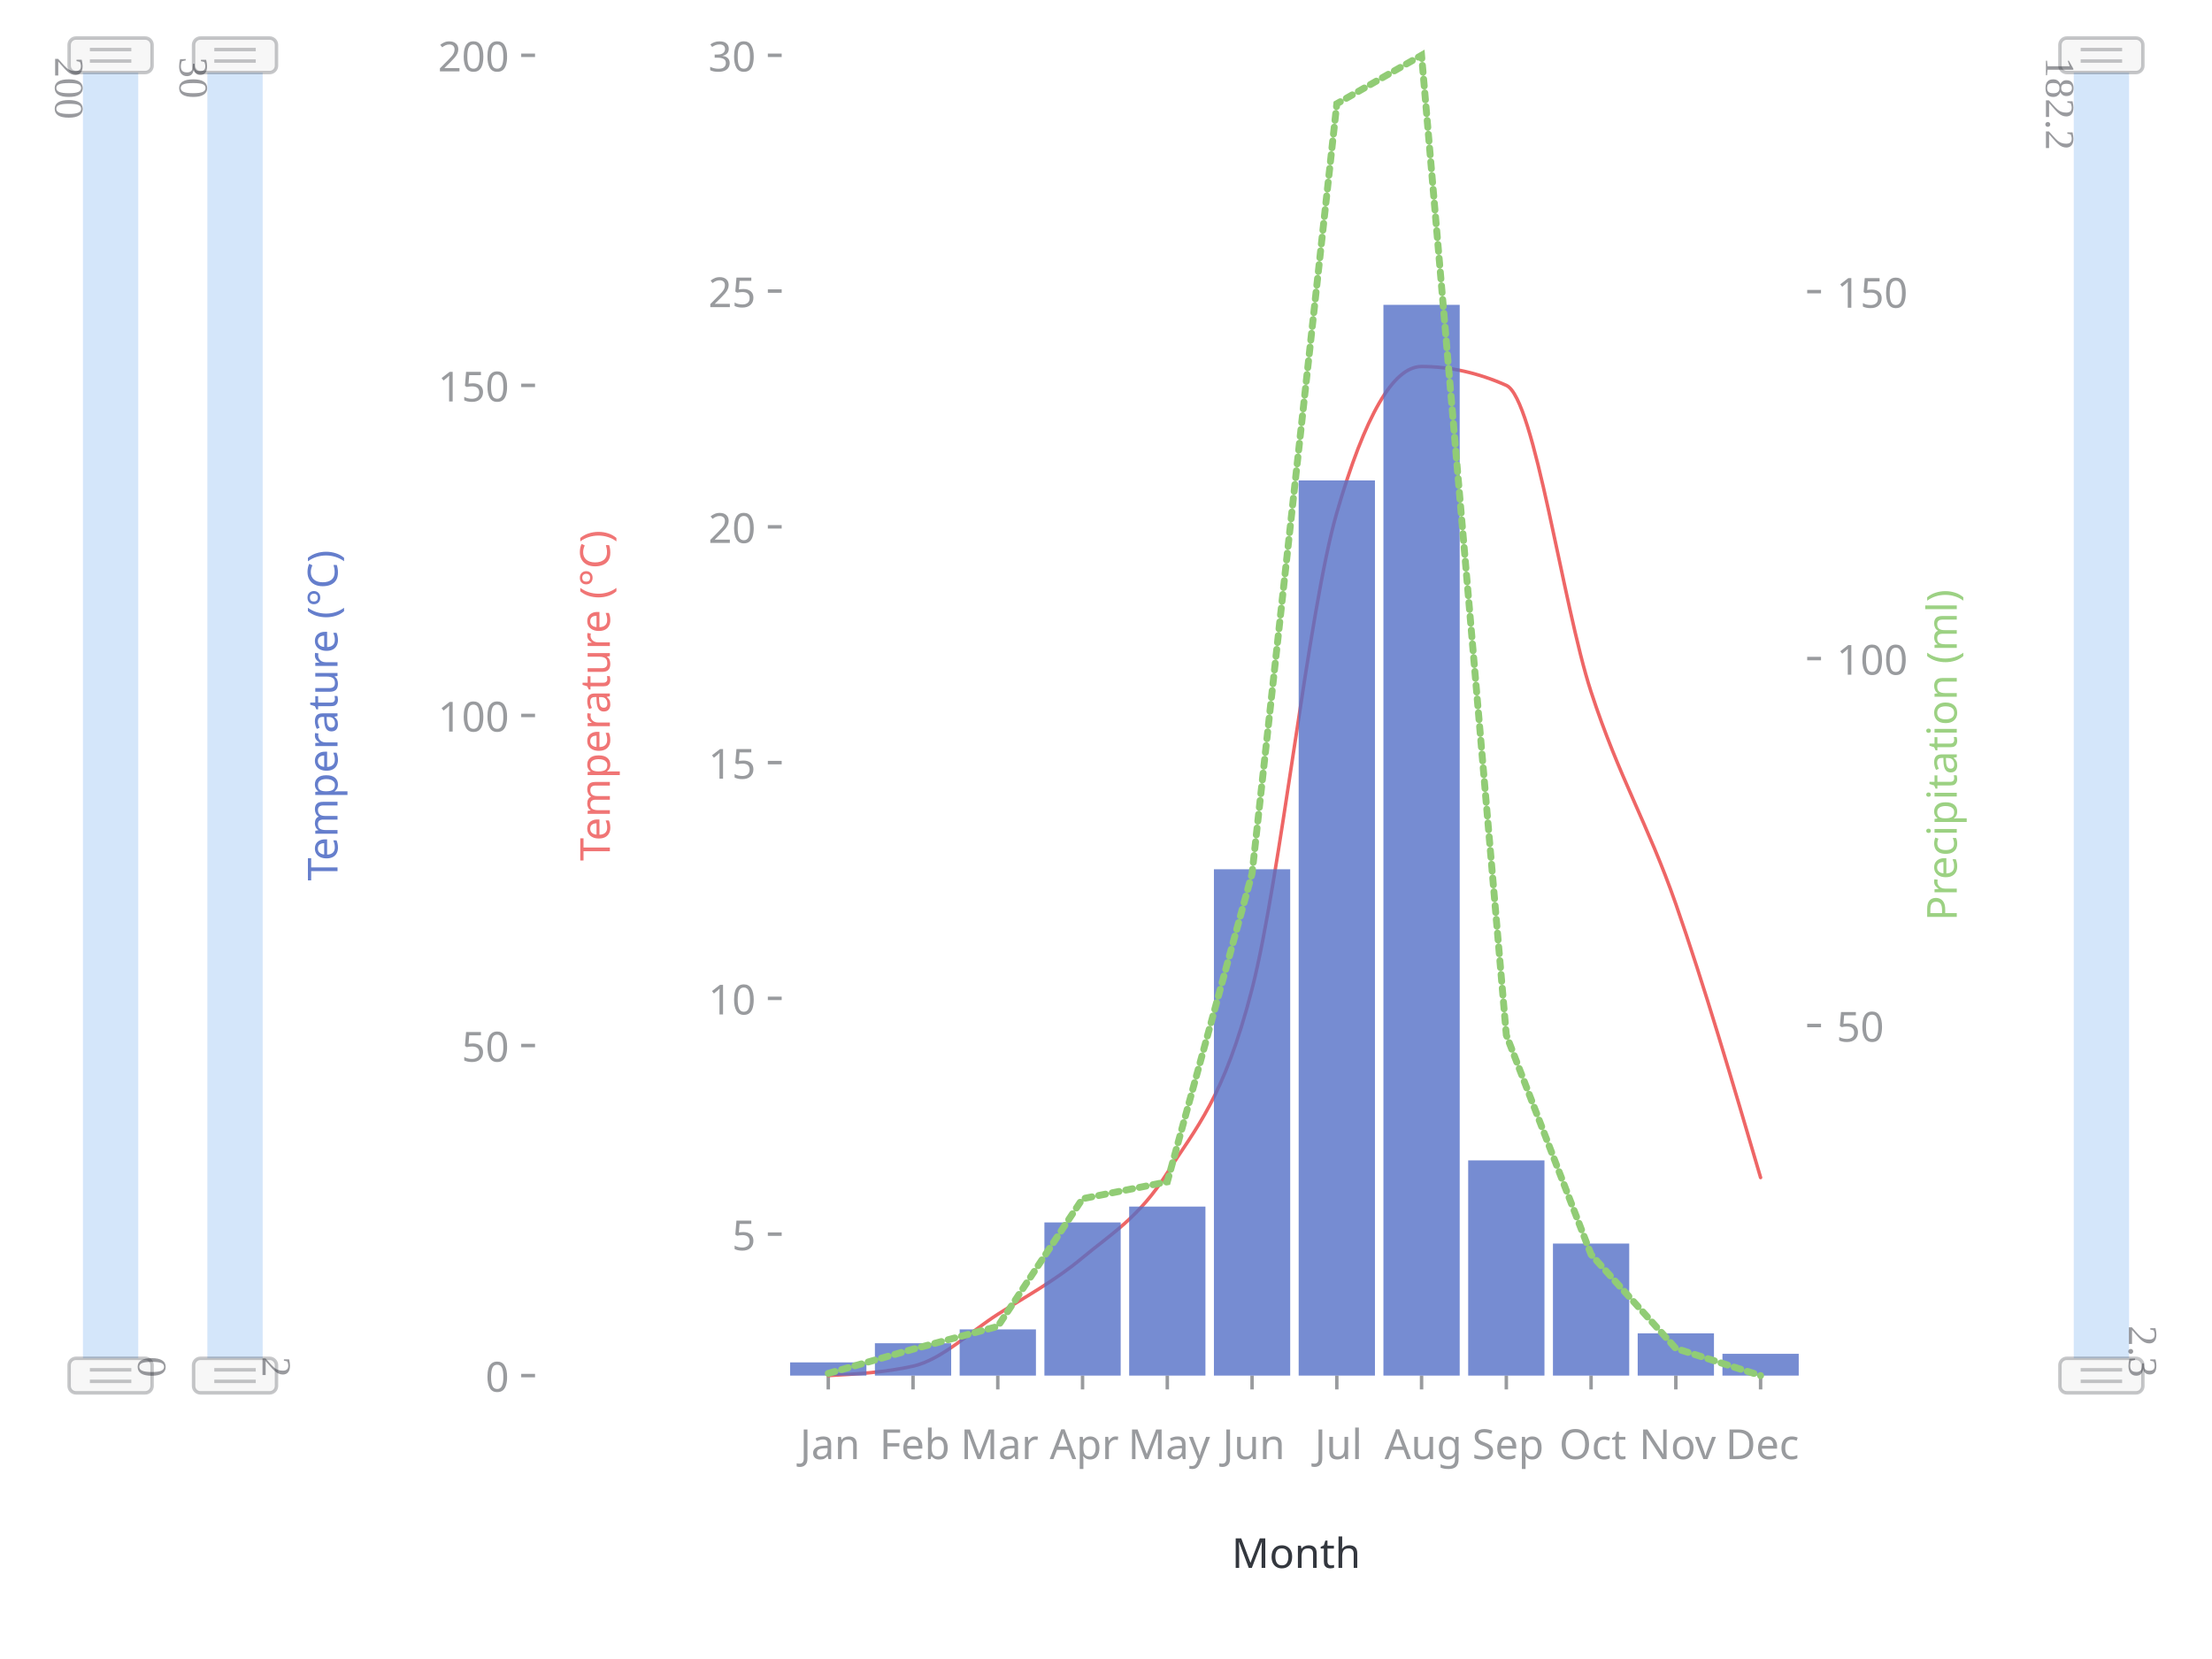
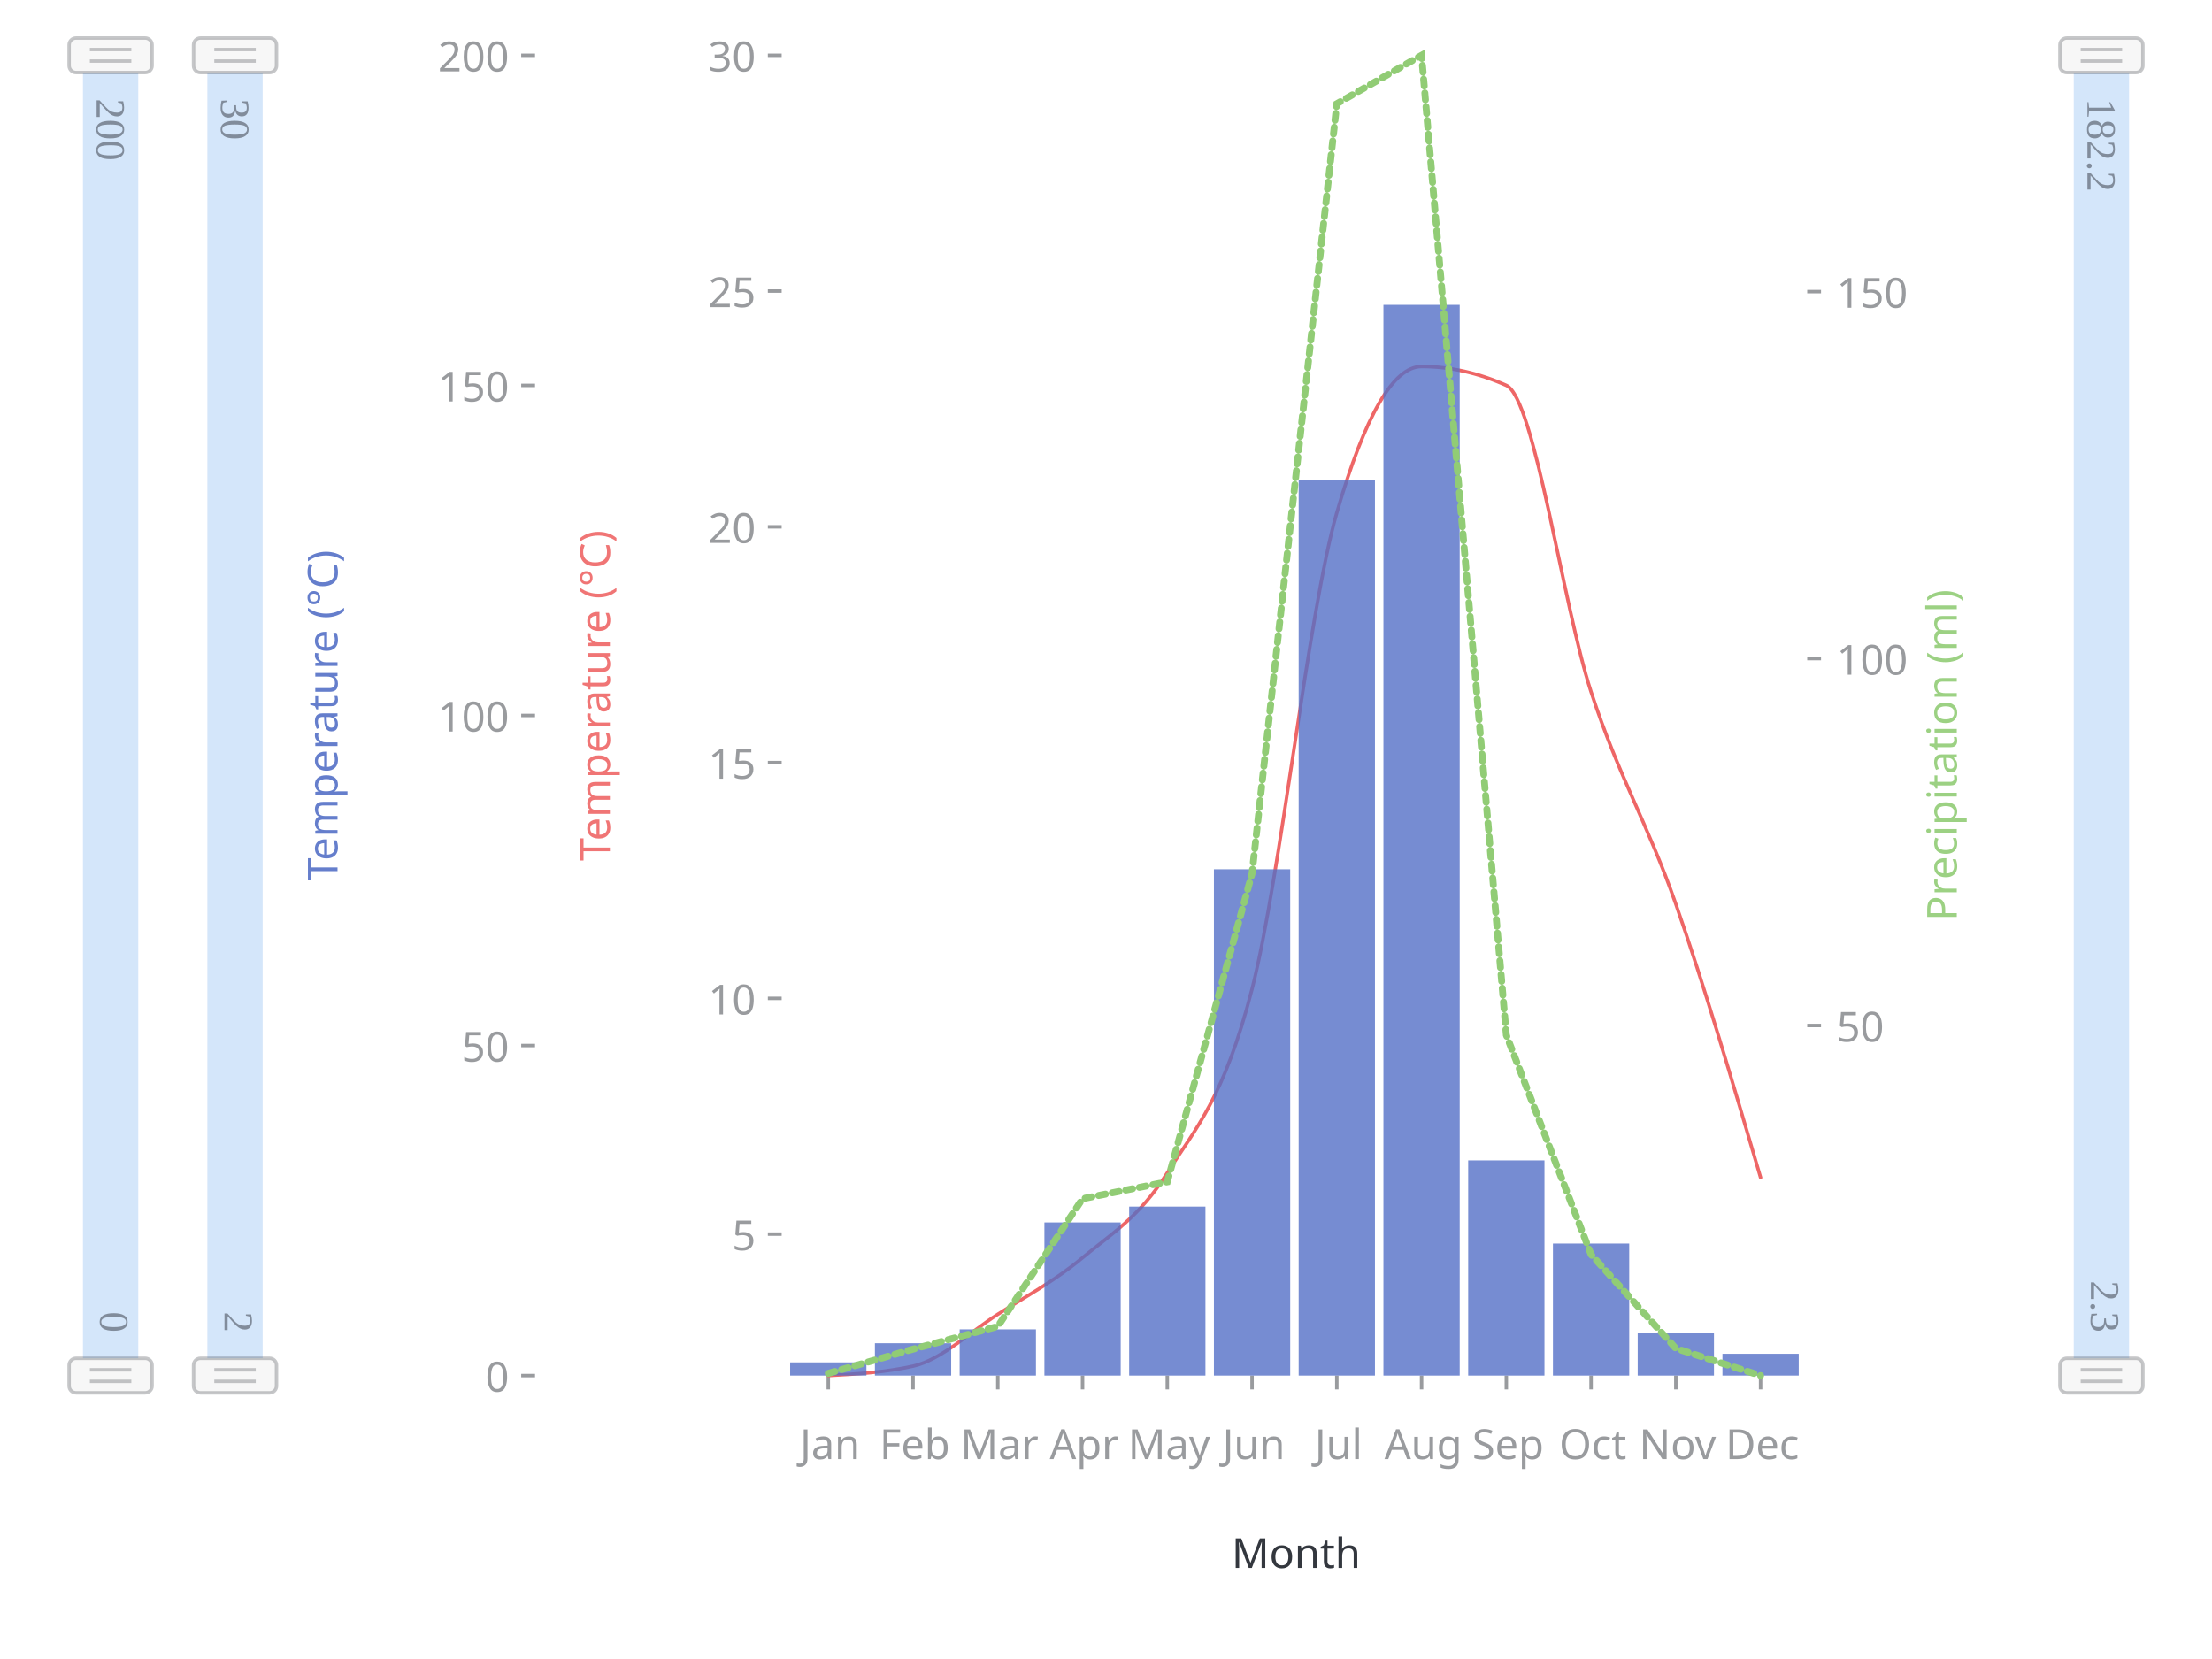
<svg xmlns="http://www.w3.org/2000/svg" width="640" height="480" style="background: transparent;" color-interpolation-filters="sRGB">
  <defs />
  <g id="g-svg-camera">
    <g id="g-root" fill="none">
      <g id="g-svg-31" fill="none" class="view">
        <g>
          <path id="g-svg-32" fill="rgba(0,0,0,0)" class="area" d="M 0,0 l 640,0 l 0,480 l-640 0 z" x="0" y="0" width="640" height="480" />
        </g>
        <g>
          <path id="g-svg-33" fill="rgba(0,0,0,0)" class="area" d="M 16,16 l 608,0 l 0,448 l-608 0 z" x="16" y="16" width="608" height="448" />
        </g>
        <g>
          <path id="g-svg-34" fill="rgba(0,0,0,0)" class="area" d="M 226.16,16 l 296.72,0 l 0,382 l-296.72 0 z" x="226.16" y="16" width="296.72" height="382" />
        </g>
        <g>
          <path id="g-svg-35" fill="rgba(0,0,0,0)" class="area" d="M 226.16,16 l 296.72,0 l 0,382 l-296.72 0 z" x="226.16" y="16" width="296.72" height="382" />
        </g>
        <g id="g-svg-36" fill="none" class="component">
          <g id="g-svg-43" fill="none" class="slider">
            <g>
              <path id="g-svg-44" fill="rgba(65,97,128,1)" class="slider-track" d="M 60,16 l 16,0 l 0,382 l-16 0 z" x="60" y="16" width="16" height="382" opacity="0.05" />
            </g>
            <g id="g-svg-45" fill="none" class="slider-sparkline-group" />
            <g>
              <path id="g-svg-46" fill="rgba(0,0,0,0)" class="slider-brush-area" d="M 60,16 l 16,0 l 0,382 l-16 0 z" x="60" y="16" width="16" height="382" />
            </g>
            <g id="g-svg-47" fill="none" class="slider-foreground">
              <g transform="matrix(1,0,0,1,60,16)">
                <path id="g-svg-48" fill="rgba(23,131,255,1)" class="slider-selection" visibility="hidden" fill-opacity="0.15" width="16" />
              </g>
              <g transform="matrix(1,0,0,1,60,16)">
                <path id="g-svg-49" fill="rgba(23,131,255,1)" class="slider-selection" visibility="visible" fill-opacity="0.15" d="M 0,0 l 16,0 l 0,382 l-16 0 z" width="16" height="382" />
              </g>
              <g transform="matrix(1,0,0,1,60,16)">
                <path id="g-svg-50" fill="rgba(23,131,255,1)" class="slider-selection" visibility="hidden" fill-opacity="0.15" width="16" y="382" />
              </g>
              <g id="g-svg-53" fill="none" transform="matrix(1,0,0,1,68,16)" class="slider-handle start-handle">
                <g id="g-svg-54" fill="none" class="handle-icon-group">
                  <g id="g-svg-55" fill="none" class="handle-icon">
                    <g transform="matrix(0,1,-1,0,0,0)">
                      <path id="g-svg-56" fill="rgba(247,247,247,1)" class="handle-icon-rect" stroke-width="1" stroke="rgba(29,33,41,1)" stroke-opacity="0.25" d="M -3,-12 l 6,0 a 2,2,0,0,1,2,2 l 0,20 a 2,2,0,0,1,-2,2 l -6,0 a 2,2,0,0,1,-2,-2 l 0,-20 a 2,2,0,0,1,2,-2 z" width="10" height="24" x="-5" y="-12" />
                      <g>
                        <line id="g-svg-57" fill="rgba(247,247,247,1)" x1="-1.667" y1="-6" x2="-1.667" y2="6" class="handle-icon-line-1" stroke-width="1" stroke="rgba(29,33,41,1)" stroke-opacity="0.25" />
                      </g>
                      <g>
                        <line id="g-svg-58" fill="rgba(247,247,247,1)" x1="1.667" y1="-6" x2="1.667" y2="6" class="handle-icon-line-2" stroke-width="1" stroke="rgba(29,33,41,1)" stroke-opacity="0.25" />
                      </g>
                    </g>
                  </g>
                </g>
                <g id="g-svg-59" fill="none" class="handle-label-group">
-                   <g transform="matrix(0,1,-1,0,0,0)">
+                   <g transform="matrix(0,1,-1,0,12,12)">
                    <text id="g-svg-60" fill="rgba(29,33,41,1)" class="handle-label" fill-opacity="0.45" dominant-baseline="central" paint-order="stroke" y="12" dx="0.5" font-size="12" text-anchor="left" font-weight="normal" x="0">
                      30
                    </text>
                  </g>
                </g>
              </g>
              <g id="g-svg-63" fill="none" transform="matrix(1,0,0,1,68,398)" class="slider-handle end-handle">
                <g id="g-svg-64" fill="none" class="handle-icon-group">
                  <g id="g-svg-65" fill="none" class="handle-icon">
                    <g transform="matrix(0,1,-1,0,0,0)">
                      <path id="g-svg-66" fill="rgba(247,247,247,1)" class="handle-icon-rect" stroke-width="1" stroke="rgba(29,33,41,1)" stroke-opacity="0.25" d="M -3,-12 l 6,0 a 2,2,0,0,1,2,2 l 0,20 a 2,2,0,0,1,-2,2 l -6,0 a 2,2,0,0,1,-2,-2 l 0,-20 a 2,2,0,0,1,2,-2 z" width="10" height="24" x="-5" y="-12" />
                      <g>
                        <line id="g-svg-67" fill="rgba(247,247,247,1)" x1="-1.667" y1="-6" x2="-1.667" y2="6" class="handle-icon-line-1" stroke-width="1" stroke="rgba(29,33,41,1)" stroke-opacity="0.25" />
                      </g>
                      <g>
                        <line id="g-svg-68" fill="rgba(247,247,247,1)" x1="1.667" y1="-6" x2="1.667" y2="6" class="handle-icon-line-2" stroke-width="1" stroke="rgba(29,33,41,1)" stroke-opacity="0.25" />
                      </g>
                    </g>
                  </g>
                </g>
                <g id="g-svg-69" fill="none" class="handle-label-group">
-                   <g transform="matrix(0,1,-1,0,0,0)">
+                   <g transform="matrix(0,1,-1,0,-11,-13)">
                    <text id="g-svg-70" fill="rgba(29,33,41,1)" class="handle-label" fill-opacity="0.45" dominant-baseline="central" paint-order="stroke" y="-12" dx="0.5" font-size="12" text-anchor="end" font-weight="normal" x="0">
                      2
                    </text>
                  </g>
                </g>
              </g>
            </g>
          </g>
        </g>
        <g id="g-svg-37" fill="none" class="component">
          <g id="g-svg-71" fill="none" class="slider">
            <g>
              <path id="g-svg-72" fill="rgba(65,97,128,1)" class="slider-track" d="M 24,16 l 16,0 l 0,382 l-16 0 z" x="24" y="16" width="16" height="382" opacity="0.05" />
            </g>
            <g id="g-svg-73" fill="none" class="slider-sparkline-group" />
            <g>
              <path id="g-svg-74" fill="rgba(0,0,0,0)" class="slider-brush-area" d="M 24,16 l 16,0 l 0,382 l-16 0 z" x="24" y="16" width="16" height="382" />
            </g>
            <g id="g-svg-75" fill="none" class="slider-foreground">
              <g transform="matrix(1,0,0,1,24,16)">
                <path id="g-svg-76" fill="rgba(23,131,255,1)" class="slider-selection" visibility="hidden" fill-opacity="0.15" width="16" />
              </g>
              <g transform="matrix(1,0,0,1,24,16)">
                <path id="g-svg-77" fill="rgba(23,131,255,1)" class="slider-selection" visibility="visible" fill-opacity="0.15" d="M 0,0 l 16,0 l 0,382 l-16 0 z" width="16" height="382" />
              </g>
              <g transform="matrix(1,0,0,1,24,16)">
                <path id="g-svg-78" fill="rgba(23,131,255,1)" class="slider-selection" visibility="hidden" fill-opacity="0.15" width="16" y="382" />
              </g>
              <g id="g-svg-81" fill="none" transform="matrix(1,0,0,1,32,16)" class="slider-handle start-handle">
                <g id="g-svg-82" fill="none" class="handle-icon-group">
                  <g id="g-svg-83" fill="none" class="handle-icon">
                    <g transform="matrix(0,1,-1,0,0,0)">
                      <path id="g-svg-84" fill="rgba(247,247,247,1)" class="handle-icon-rect" stroke-width="1" stroke="rgba(29,33,41,1)" stroke-opacity="0.25" d="M -3,-12 l 6,0 a 2,2,0,0,1,2,2 l 0,20 a 2,2,0,0,1,-2,2 l -6,0 a 2,2,0,0,1,-2,-2 l 0,-20 a 2,2,0,0,1,2,-2 z" width="10" height="24" x="-5" y="-12" />
                      <g>
                        <line id="g-svg-85" fill="rgba(247,247,247,1)" x1="-1.667" y1="-6" x2="-1.667" y2="6" class="handle-icon-line-1" stroke-width="1" stroke="rgba(29,33,41,1)" stroke-opacity="0.25" />
                      </g>
                      <g>
                        <line id="g-svg-86" fill="rgba(247,247,247,1)" x1="1.667" y1="-6" x2="1.667" y2="6" class="handle-icon-line-2" stroke-width="1" stroke="rgba(29,33,41,1)" stroke-opacity="0.25" />
                      </g>
                    </g>
                  </g>
                </g>
                <g id="g-svg-87" fill="none" class="handle-label-group">
-                   <g transform="matrix(0,1,-1,0,0,0)">
+                   <g transform="matrix(0,1,-1,0,12,12)">
                    <text id="g-svg-88" fill="rgba(29,33,41,1)" class="handle-label" fill-opacity="0.45" dominant-baseline="central" paint-order="stroke" y="12" dx="0.5" font-size="12" text-anchor="left" font-weight="normal" x="0">
                      200
                    </text>
                  </g>
                </g>
              </g>
              <g id="g-svg-91" fill="none" transform="matrix(1,0,0,1,32,398)" class="slider-handle end-handle">
                <g id="g-svg-92" fill="none" class="handle-icon-group">
                  <g id="g-svg-93" fill="none" class="handle-icon">
                    <g transform="matrix(0,1,-1,0,0,0)">
                      <path id="g-svg-94" fill="rgba(247,247,247,1)" class="handle-icon-rect" stroke-width="1" stroke="rgba(29,33,41,1)" stroke-opacity="0.25" d="M -3,-12 l 6,0 a 2,2,0,0,1,2,2 l 0,20 a 2,2,0,0,1,-2,2 l -6,0 a 2,2,0,0,1,-2,-2 l 0,-20 a 2,2,0,0,1,2,-2 z" width="10" height="24" x="-5" y="-12" />
                      <g>
                        <line id="g-svg-95" fill="rgba(247,247,247,1)" x1="-1.667" y1="-6" x2="-1.667" y2="6" class="handle-icon-line-1" stroke-width="1" stroke="rgba(29,33,41,1)" stroke-opacity="0.25" />
                      </g>
                      <g>
                        <line id="g-svg-96" fill="rgba(247,247,247,1)" x1="1.667" y1="-6" x2="1.667" y2="6" class="handle-icon-line-2" stroke-width="1" stroke="rgba(29,33,41,1)" stroke-opacity="0.25" />
                      </g>
                    </g>
                  </g>
                </g>
                <g id="g-svg-97" fill="none" class="handle-label-group">
-                   <g transform="matrix(0,1,-1,0,0,0)">
+                   <g transform="matrix(0,1,-1,0,-11,-13)">
                    <text id="g-svg-98" fill="rgba(29,33,41,1)" class="handle-label" fill-opacity="0.45" dominant-baseline="central" paint-order="stroke" y="-12" dx="0.5" font-size="12" text-anchor="end" font-weight="normal" x="0">
                      0
                    </text>
                  </g>
                </g>
              </g>
            </g>
          </g>
        </g>
        <g id="g-svg-38" fill="none" class="component">
          <g id="g-svg-99" fill="none" class="slider">
            <g>
              <path id="g-svg-100" fill="rgba(65,97,128,1)" class="slider-track" d="M 600,16 l 16,0 l 0,382 l-16 0 z" x="600" y="16" width="16" height="382" opacity="0.05" />
            </g>
            <g id="g-svg-101" fill="none" class="slider-sparkline-group" />
            <g>
              <path id="g-svg-102" fill="rgba(0,0,0,0)" class="slider-brush-area" d="M 600,16 l 16,0 l 0,382 l-16 0 z" x="600" y="16" width="16" height="382" />
            </g>
            <g id="g-svg-103" fill="none" class="slider-foreground">
              <g transform="matrix(1,0,0,1,600,16)">
                <path id="g-svg-104" fill="rgba(23,131,255,1)" class="slider-selection" visibility="hidden" fill-opacity="0.15" width="16" />
              </g>
              <g transform="matrix(1,0,0,1,600,16)">
                <path id="g-svg-105" fill="rgba(23,131,255,1)" class="slider-selection" visibility="visible" fill-opacity="0.15" d="M 0,0 l 16,0 l 0,382 l-16 0 z" width="16" height="382" />
              </g>
              <g transform="matrix(1,0,0,1,600,16)">
                <path id="g-svg-106" fill="rgba(23,131,255,1)" class="slider-selection" visibility="hidden" fill-opacity="0.15" width="16" y="382" />
              </g>
              <g id="g-svg-109" fill="none" transform="matrix(1,0,0,1,608,16)" class="slider-handle start-handle">
                <g id="g-svg-110" fill="none" class="handle-icon-group">
                  <g id="g-svg-111" fill="none" class="handle-icon">
                    <g transform="matrix(0,1,-1,0,0,0)">
                      <path id="g-svg-112" fill="rgba(247,247,247,1)" class="handle-icon-rect" stroke-width="1" stroke="rgba(29,33,41,1)" stroke-opacity="0.25" d="M -3,-12 l 6,0 a 2,2,0,0,1,2,2 l 0,20 a 2,2,0,0,1,-2,2 l -6,0 a 2,2,0,0,1,-2,-2 l 0,-20 a 2,2,0,0,1,2,-2 z" width="10" height="24" x="-5" y="-12" />
                      <g>
                        <line id="g-svg-113" fill="rgba(247,247,247,1)" x1="-1.667" y1="-6" x2="-1.667" y2="6" class="handle-icon-line-1" stroke-width="1" stroke="rgba(29,33,41,1)" stroke-opacity="0.25" />
                      </g>
                      <g>
                        <line id="g-svg-114" fill="rgba(247,247,247,1)" x1="1.667" y1="-6" x2="1.667" y2="6" class="handle-icon-line-2" stroke-width="1" stroke="rgba(29,33,41,1)" stroke-opacity="0.25" />
                      </g>
                    </g>
                  </g>
                </g>
                <g id="g-svg-115" fill="none" class="handle-label-group">
-                   <g transform="matrix(0,1,-1,0,0,0)">
+                   <g transform="matrix(0,1,-1,0,12,12)">
                    <text id="g-svg-116" fill="rgba(29,33,41,1)" class="handle-label" fill-opacity="0.45" dominant-baseline="central" paint-order="stroke" y="12" dx="0.5" font-size="12" text-anchor="left" font-weight="normal" x="0">
                      182.2
                    </text>
                  </g>
                </g>
              </g>
              <g id="g-svg-119" fill="none" transform="matrix(1,0,0,1,608,398)" class="slider-handle end-handle">
                <g id="g-svg-120" fill="none" class="handle-icon-group">
                  <g id="g-svg-121" fill="none" class="handle-icon">
                    <g transform="matrix(0,1,-1,0,0,0)">
                      <path id="g-svg-122" fill="rgba(247,247,247,1)" class="handle-icon-rect" stroke-width="1" stroke="rgba(29,33,41,1)" stroke-opacity="0.25" d="M -3,-12 l 6,0 a 2,2,0,0,1,2,2 l 0,20 a 2,2,0,0,1,-2,2 l -6,0 a 2,2,0,0,1,-2,-2 l 0,-20 a 2,2,0,0,1,2,-2 z" width="10" height="24" x="-5" y="-12" />
                      <g>
                        <line id="g-svg-123" fill="rgba(247,247,247,1)" x1="-1.667" y1="-6" x2="-1.667" y2="6" class="handle-icon-line-1" stroke-width="1" stroke="rgba(29,33,41,1)" stroke-opacity="0.25" />
                      </g>
                      <g>
                        <line id="g-svg-124" fill="rgba(247,247,247,1)" x1="1.667" y1="-6" x2="1.667" y2="6" class="handle-icon-line-2" stroke-width="1" stroke="rgba(29,33,41,1)" stroke-opacity="0.25" />
                      </g>
                    </g>
                  </g>
                </g>
                <g id="g-svg-125" fill="none" class="handle-label-group">
-                   <g transform="matrix(0,1,-1,0,0,0)">
+                   <g transform="matrix(0,1,-1,0,-11,-13)">
                    <text id="g-svg-126" fill="rgba(29,33,41,1)" class="handle-label" fill-opacity="0.45" dominant-baseline="central" paint-order="stroke" y="-12" dx="0.5" font-size="12" text-anchor="end" font-weight="normal" x="0">
                      2.3
                    </text>
                  </g>
                </g>
              </g>
            </g>
          </g>
        </g>
        <g id="g-svg-39" fill="none" class="component">
          <g id="g-svg-127" fill="none" class="axis">
            <g id="g-svg-128" fill="none" class="axis-grid-group" />
            <g id="g-svg-129" fill="none" class="axis-main-group">
              <g id="g-svg-130" fill="none" class="axis-line-group">
                <g>
                  <line id="g-svg-131" fill="none" x1="226.16" y1="398" x2="522.88" y2="398" class="axis-line axis-line" stroke-width="0.5" stroke="rgba(29,33,41,1)" stroke-opacity="0.45" opacity="0" />
                </g>
              </g>
              <g id="g-svg-132" fill="none" class="axis-tick-group">
                <g id="g-svg-133" fill="none" transform="matrix(1,0,0,1,239.6473,398)" class="axis-tick">
                  <g>
                    <line id="g-svg-145" fill="none" x1="0" y1="0" x2="0" y2="4" class="axis-tick-item" stroke-width="1" stroke="rgba(29,33,41,1)" opacity="0.45" />
                  </g>
                </g>
                <g id="g-svg-134" fill="none" transform="matrix(1,0,0,1,264.1696,398)" class="axis-tick">
                  <g>
                    <line id="g-svg-146" fill="none" x1="0" y1="0" x2="0" y2="4" class="axis-tick-item" stroke-width="1" stroke="rgba(29,33,41,1)" opacity="0.45" />
                  </g>
                </g>
                <g id="g-svg-135" fill="none" transform="matrix(1,0,0,1,288.6919,398)" class="axis-tick">
                  <g>
                    <line id="g-svg-147" fill="none" x1="0" y1="0" x2="0" y2="4" class="axis-tick-item" stroke-width="1" stroke="rgba(29,33,41,1)" opacity="0.45" />
                  </g>
                </g>
                <g id="g-svg-136" fill="none" transform="matrix(1,0,0,1,313.2142,398)" class="axis-tick">
                  <g>
                    <line id="g-svg-148" fill="none" x1="0" y1="0" x2="0" y2="4" class="axis-tick-item" stroke-width="1" stroke="rgba(29,33,41,1)" opacity="0.45" />
                  </g>
                </g>
                <g id="g-svg-137" fill="none" transform="matrix(1,0,0,1,337.7365,398)" class="axis-tick">
                  <g>
                    <line id="g-svg-149" fill="none" x1="0" y1="0" x2="0" y2="4" class="axis-tick-item" stroke-width="1" stroke="rgba(29,33,41,1)" opacity="0.45" />
                  </g>
                </g>
                <g id="g-svg-138" fill="none" transform="matrix(1,0,0,1,362.2588,398)" class="axis-tick">
                  <g>
                    <line id="g-svg-150" fill="none" x1="0" y1="0" x2="0" y2="4" class="axis-tick-item" stroke-width="1" stroke="rgba(29,33,41,1)" opacity="0.45" />
                  </g>
                </g>
                <g id="g-svg-139" fill="none" transform="matrix(1,0,0,1,386.7812,398)" class="axis-tick">
                  <g>
                    <line id="g-svg-151" fill="none" x1="0" y1="0" x2="0" y2="4" class="axis-tick-item" stroke-width="1" stroke="rgba(29,33,41,1)" opacity="0.45" />
                  </g>
                </g>
                <g id="g-svg-140" fill="none" transform="matrix(1,0,0,1,411.3035,398)" class="axis-tick">
                  <g>
                    <line id="g-svg-152" fill="none" x1="0" y1="0" x2="0" y2="4" class="axis-tick-item" stroke-width="1" stroke="rgba(29,33,41,1)" opacity="0.45" />
                  </g>
                </g>
                <g id="g-svg-141" fill="none" transform="matrix(1,0,0,1,435.8258,398)" class="axis-tick">
                  <g>
                    <line id="g-svg-153" fill="none" x1="0" y1="0" x2="0" y2="4" class="axis-tick-item" stroke-width="1" stroke="rgba(29,33,41,1)" opacity="0.45" />
                  </g>
                </g>
                <g id="g-svg-142" fill="none" transform="matrix(1,0,0,1,460.3481,398)" class="axis-tick">
                  <g>
                    <line id="g-svg-154" fill="none" x1="0" y1="0" x2="0" y2="4" class="axis-tick-item" stroke-width="1" stroke="rgba(29,33,41,1)" opacity="0.45" />
                  </g>
                </g>
                <g id="g-svg-143" fill="none" transform="matrix(1,0,0,1,484.8704,398)" class="axis-tick">
                  <g>
                    <line id="g-svg-155" fill="none" x1="0" y1="0" x2="0" y2="4" class="axis-tick-item" stroke-width="1" stroke="rgba(29,33,41,1)" opacity="0.45" />
                  </g>
                </g>
                <g id="g-svg-144" fill="none" transform="matrix(1,0,0,1,509.3927,398)" class="axis-tick">
                  <g>
                    <line id="g-svg-156" fill="none" x1="0" y1="0" x2="0" y2="4" class="axis-tick-item" stroke-width="1" stroke="rgba(29,33,41,1)" opacity="0.45" />
                  </g>
                </g>
              </g>
              <g id="g-svg-157" fill="none" class="axis-label-group">
                <g id="g-svg-158" fill="none" transform="matrix(1,0,0,1,239.6473,406)" class="axis-label">
                  <g>
                    <text id="g-svg-170" fill="rgba(29,33,41,1)" dominant-baseline="central" paint-order="stroke" dx="0.5" font-family="sans-serif" font-size="12" font-style="normal" font-variant="normal" font-weight="normal" stroke-width="1" text-anchor="middle" class="axis-label-item" dy="11.5px" opacity="0.45" visibility="visible">
                      Jan
                    </text>
                  </g>
                </g>
                <g id="g-svg-159" fill="none" transform="matrix(1,0,0,1,264.1696,406)" class="axis-label">
                  <g>
                    <text id="g-svg-171" fill="rgba(29,33,41,1)" dominant-baseline="central" paint-order="stroke" dx="0.5" font-family="sans-serif" font-size="12" font-style="normal" font-variant="normal" font-weight="normal" stroke-width="1" text-anchor="middle" class="axis-label-item" dy="11.5px" opacity="0.45" visibility="visible">
                      Feb
                    </text>
                  </g>
                </g>
                <g id="g-svg-160" fill="none" transform="matrix(1,0,0,1,288.6919,406)" class="axis-label">
                  <g>
                    <text id="g-svg-172" fill="rgba(29,33,41,1)" dominant-baseline="central" paint-order="stroke" dx="0.5" font-family="sans-serif" font-size="12" font-style="normal" font-variant="normal" font-weight="normal" stroke-width="1" text-anchor="middle" class="axis-label-item" dy="11.5px" opacity="0.45" visibility="visible">
                      Mar
                    </text>
                  </g>
                </g>
                <g id="g-svg-161" fill="none" transform="matrix(1,0,0,1,313.2142,406)" class="axis-label">
                  <g>
                    <text id="g-svg-173" fill="rgba(29,33,41,1)" dominant-baseline="central" paint-order="stroke" dx="0.5" font-family="sans-serif" font-size="12" font-style="normal" font-variant="normal" font-weight="normal" stroke-width="1" text-anchor="middle" class="axis-label-item" dy="11.5px" opacity="0.45" visibility="visible">
                      Apr
                    </text>
                  </g>
                </g>
                <g id="g-svg-162" fill="none" transform="matrix(1,0,0,1,337.7365,406)" class="axis-label">
                  <g>
                    <text id="g-svg-174" fill="rgba(29,33,41,1)" dominant-baseline="central" paint-order="stroke" dx="0.5" font-family="sans-serif" font-size="12" font-style="normal" font-variant="normal" font-weight="normal" stroke-width="1" text-anchor="middle" class="axis-label-item" dy="11.5px" opacity="0.45" visibility="visible">
                      May
                    </text>
                  </g>
                </g>
                <g id="g-svg-163" fill="none" transform="matrix(1,0,0,1,362.2588,406)" class="axis-label">
                  <g>
                    <text id="g-svg-175" fill="rgba(29,33,41,1)" dominant-baseline="central" paint-order="stroke" dx="0.5" font-family="sans-serif" font-size="12" font-style="normal" font-variant="normal" font-weight="normal" stroke-width="1" text-anchor="middle" class="axis-label-item" dy="11.5px" opacity="0.45" visibility="visible">
                      Jun
                    </text>
                  </g>
                </g>
                <g id="g-svg-164" fill="none" transform="matrix(1,0,0,1,386.7812,406)" class="axis-label">
                  <g>
                    <text id="g-svg-176" fill="rgba(29,33,41,1)" dominant-baseline="central" paint-order="stroke" dx="0.5" font-family="sans-serif" font-size="12" font-style="normal" font-variant="normal" font-weight="normal" stroke-width="1" text-anchor="middle" class="axis-label-item" dy="11.5px" opacity="0.45" visibility="visible">
                      Jul
                    </text>
                  </g>
                </g>
                <g id="g-svg-165" fill="none" transform="matrix(1,0,0,1,411.3035,406)" class="axis-label">
                  <g>
                    <text id="g-svg-177" fill="rgba(29,33,41,1)" dominant-baseline="central" paint-order="stroke" dx="0.5" font-family="sans-serif" font-size="12" font-style="normal" font-variant="normal" font-weight="normal" stroke-width="1" text-anchor="middle" class="axis-label-item" dy="11.5px" opacity="0.45" visibility="visible">
                      Aug
                    </text>
                  </g>
                </g>
                <g id="g-svg-166" fill="none" transform="matrix(1,0,0,1,435.8258,406)" class="axis-label">
                  <g>
                    <text id="g-svg-178" fill="rgba(29,33,41,1)" dominant-baseline="central" paint-order="stroke" dx="0.5" font-family="sans-serif" font-size="12" font-style="normal" font-variant="normal" font-weight="normal" stroke-width="1" text-anchor="middle" class="axis-label-item" dy="11.5px" opacity="0.45" visibility="visible">
                      Sep
                    </text>
                  </g>
                </g>
                <g id="g-svg-167" fill="none" transform="matrix(1,0,0,1,460.3481,406)" class="axis-label">
                  <g>
                    <text id="g-svg-179" fill="rgba(29,33,41,1)" dominant-baseline="central" paint-order="stroke" dx="0.5" font-family="sans-serif" font-size="12" font-style="normal" font-variant="normal" font-weight="normal" stroke-width="1" text-anchor="middle" class="axis-label-item" dy="11.5px" opacity="0.45" visibility="visible">
                      Oct
                    </text>
                  </g>
                </g>
                <g id="g-svg-168" fill="none" transform="matrix(1,0,0,1,484.8704,406)" class="axis-label">
                  <g>
                    <text id="g-svg-180" fill="rgba(29,33,41,1)" dominant-baseline="central" paint-order="stroke" dx="0.5" font-family="sans-serif" font-size="12" font-style="normal" font-variant="normal" font-weight="normal" stroke-width="1" text-anchor="middle" class="axis-label-item" dy="11.5px" opacity="0.45" visibility="visible">
                      Nov
                    </text>
                  </g>
                </g>
                <g id="g-svg-169" fill="none" transform="matrix(1,0,0,1,509.3927,406)" class="axis-label">
                  <g>
                    <text id="g-svg-181" fill="rgba(29,33,41,1)" dominant-baseline="central" paint-order="stroke" dx="0.5" font-family="sans-serif" font-size="12" font-style="normal" font-variant="normal" font-weight="normal" stroke-width="1" text-anchor="middle" class="axis-label-item" dy="11.5px" opacity="0.45" visibility="visible">
                      Dec
                    </text>
                  </g>
                </g>
              </g>
            </g>
            <g id="g-svg-182" fill="none" transform="matrix(1,0,0,1,374.52,452.5)" class="axis-title-group">
              <g transform="matrix(1,0,0,1,0,8)">
                <text id="g-svg-183" fill="rgba(29,33,41,1)" dominant-baseline="central" paint-order="stroke" dx="0.5" font-family="sans-serif" font-size="12" font-style="normal" font-variant="normal" font-weight="normal" stroke-width="1" text-anchor="middle" class="axis-title" dy="-11.5px" opacity="0.9">
                  Month
                </text>
              </g>
            </g>
          </g>
        </g>
        <g id="g-svg-40" fill="none" class="component">
          <g id="g-svg-184" fill="none" class="axis">
            <g id="g-svg-185" fill="none" class="axis-grid-group" />
            <g id="g-svg-186" fill="none" class="axis-main-group">
              <g id="g-svg-187" fill="none" class="axis-line-group">
                <g>
                  <line id="g-svg-188" fill="none" x1="226.16" y1="398" x2="226.16" y2="16" class="axis-line axis-line" stroke-width="0.5" stroke="rgba(29,33,41,1)" stroke-opacity="0.45" opacity="0" />
                </g>
              </g>
              <g id="g-svg-189" fill="none" class="axis-tick-group">
                <g id="g-svg-190" fill="none" transform="matrix(1,0,0,1,226.16,357.0714)" class="axis-tick">
                  <g>
                    <line id="g-svg-196" fill="none" x1="0" y1="0" x2="-4" y2="0" class="axis-tick-item" stroke-width="1" stroke="rgba(29,33,41,1)" opacity="0.45" />
                  </g>
                </g>
                <g id="g-svg-191" fill="none" transform="matrix(1,0,0,1,226.16,288.8571)" class="axis-tick">
                  <g>
                    <line id="g-svg-197" fill="none" x1="0" y1="0" x2="-4" y2="0" class="axis-tick-item" stroke-width="1" stroke="rgba(29,33,41,1)" opacity="0.45" />
                  </g>
                </g>
                <g id="g-svg-192" fill="none" transform="matrix(1,0,0,1,226.16,220.6429)" class="axis-tick">
                  <g>
                    <line id="g-svg-198" fill="none" x1="0" y1="0" x2="-4" y2="0" class="axis-tick-item" stroke-width="1" stroke="rgba(29,33,41,1)" opacity="0.45" />
                  </g>
                </g>
                <g id="g-svg-193" fill="none" transform="matrix(1,0,0,1,226.16,152.4286)" class="axis-tick">
                  <g>
                    <line id="g-svg-199" fill="none" x1="0" y1="0" x2="-4" y2="0" class="axis-tick-item" stroke-width="1" stroke="rgba(29,33,41,1)" opacity="0.45" />
                  </g>
                </g>
                <g id="g-svg-194" fill="none" transform="matrix(1,0,0,1,226.16,84.21429)" class="axis-tick">
                  <g>
                    <line id="g-svg-200" fill="none" x1="0" y1="0" x2="-4" y2="0" class="axis-tick-item" stroke-width="1" stroke="rgba(29,33,41,1)" opacity="0.45" />
                  </g>
                </g>
                <g id="g-svg-195" fill="none" transform="matrix(1,0,0,1,226.16,16)" class="axis-tick">
                  <g>
                    <line id="g-svg-201" fill="none" x1="0" y1="0" x2="-4" y2="0" class="axis-tick-item" stroke-width="1" stroke="rgba(29,33,41,1)" opacity="0.45" />
                  </g>
                </g>
              </g>
              <g id="g-svg-202" fill="none" class="axis-label-group">
                <g id="g-svg-203" fill="none" transform="matrix(1,0,0,1,218.16,357.0714)" class="axis-label">
                  <g>
                    <text id="g-svg-209" fill="rgba(29,33,41,1)" dominant-baseline="central" paint-order="stroke" dx="0.5" font-family="sans-serif" font-size="12" font-style="normal" font-variant="normal" font-weight="normal" stroke-width="1" text-anchor="end" class="axis-label-item" opacity="0.45" visibility="visible">
                      5
                    </text>
                  </g>
                </g>
                <g id="g-svg-204" fill="none" transform="matrix(1,0,0,1,218.16,288.8571)" class="axis-label">
                  <g>
                    <text id="g-svg-210" fill="rgba(29,33,41,1)" dominant-baseline="central" paint-order="stroke" dx="0.5" font-family="sans-serif" font-size="12" font-style="normal" font-variant="normal" font-weight="normal" stroke-width="1" text-anchor="end" class="axis-label-item" opacity="0.45" visibility="visible">
                      10
                    </text>
                  </g>
                </g>
                <g id="g-svg-205" fill="none" transform="matrix(1,0,0,1,218.16,220.6429)" class="axis-label">
                  <g>
                    <text id="g-svg-211" fill="rgba(29,33,41,1)" dominant-baseline="central" paint-order="stroke" dx="0.5" font-family="sans-serif" font-size="12" font-style="normal" font-variant="normal" font-weight="normal" stroke-width="1" text-anchor="end" class="axis-label-item" opacity="0.45" visibility="visible">
                      15
                    </text>
                  </g>
                </g>
                <g id="g-svg-206" fill="none" transform="matrix(1,0,0,1,218.16,152.4286)" class="axis-label">
                  <g>
                    <text id="g-svg-212" fill="rgba(29,33,41,1)" dominant-baseline="central" paint-order="stroke" dx="0.5" font-family="sans-serif" font-size="12" font-style="normal" font-variant="normal" font-weight="normal" stroke-width="1" text-anchor="end" class="axis-label-item" opacity="0.45" visibility="visible">
                      20
                    </text>
                  </g>
                </g>
                <g id="g-svg-207" fill="none" transform="matrix(1,0,0,1,218.16,84.21429)" class="axis-label">
                  <g>
                    <text id="g-svg-213" fill="rgba(29,33,41,1)" dominant-baseline="central" paint-order="stroke" dx="0.5" font-family="sans-serif" font-size="12" font-style="normal" font-variant="normal" font-weight="normal" stroke-width="1" text-anchor="end" class="axis-label-item" opacity="0.45" visibility="visible">
                      25
                    </text>
                  </g>
                </g>
                <g id="g-svg-208" fill="none" transform="matrix(1,0,0,1,218.16,16)" class="axis-label">
                  <g>
                    <text id="g-svg-214" fill="rgba(29,33,41,1)" dominant-baseline="central" paint-order="stroke" dx="0.5" font-family="sans-serif" font-size="12" font-style="normal" font-variant="normal" font-weight="normal" stroke-width="1" text-anchor="end" class="axis-label-item" opacity="0.45" visibility="visible">
                      30
                    </text>
                  </g>
                </g>
              </g>
            </g>
            <g id="g-svg-215" fill="none" transform="matrix(1,0,0,1,179.3,201.25)" class="axis-title-group">
              <g transform="matrix(0,-1,1,0,-7.5,0.5)">
                <text id="g-svg-216" fill="rgba(238,102,102,1)" dominant-baseline="central" paint-order="stroke" dx="0.5" font-family="sans-serif" font-size="12" font-style="normal" font-variant="normal" font-weight="normal" stroke-width="1" text-anchor="middle" class="axis-title" opacity="0.9">
                  Temperature (°C)
                </text>
              </g>
            </g>
          </g>
        </g>
        <g id="g-svg-41" fill="none" class="component">
          <g id="g-svg-217" fill="none" class="axis">
            <g id="g-svg-218" fill="none" class="axis-grid-group" />
            <g id="g-svg-219" fill="none" class="axis-main-group">
              <g id="g-svg-220" fill="none" class="axis-line-group">
                <g>
                  <line id="g-svg-221" fill="none" x1="154.8" y1="398" x2="154.8" y2="16" class="axis-line axis-line" stroke-width="0.5" stroke="rgba(29,33,41,1)" stroke-opacity="0.45" opacity="0" />
                </g>
              </g>
              <g id="g-svg-222" fill="none" class="axis-tick-group">
                <g id="g-svg-223" fill="none" transform="matrix(1,0,0,1,154.8,398)" class="axis-tick">
                  <g>
                    <line id="g-svg-228" fill="none" x1="0" y1="0" x2="-4" y2="0" class="axis-tick-item" stroke-width="1" stroke="rgba(29,33,41,1)" opacity="0.45" />
                  </g>
                </g>
                <g id="g-svg-224" fill="none" transform="matrix(1,0,0,1,154.8,302.5)" class="axis-tick">
                  <g>
                    <line id="g-svg-229" fill="none" x1="0" y1="0" x2="-4" y2="0" class="axis-tick-item" stroke-width="1" stroke="rgba(29,33,41,1)" opacity="0.45" />
                  </g>
                </g>
                <g id="g-svg-225" fill="none" transform="matrix(1,0,0,1,154.8,207)" class="axis-tick">
                  <g>
                    <line id="g-svg-230" fill="none" x1="0" y1="0" x2="-4" y2="0" class="axis-tick-item" stroke-width="1" stroke="rgba(29,33,41,1)" opacity="0.45" />
                  </g>
                </g>
                <g id="g-svg-226" fill="none" transform="matrix(1,0,0,1,154.8,111.5)" class="axis-tick">
                  <g>
                    <line id="g-svg-231" fill="none" x1="0" y1="0" x2="-4" y2="0" class="axis-tick-item" stroke-width="1" stroke="rgba(29,33,41,1)" opacity="0.45" />
                  </g>
                </g>
                <g id="g-svg-227" fill="none" transform="matrix(1,0,0,1,154.8,16)" class="axis-tick">
                  <g>
                    <line id="g-svg-232" fill="none" x1="0" y1="0" x2="-4" y2="0" class="axis-tick-item" stroke-width="1" stroke="rgba(29,33,41,1)" opacity="0.45" />
                  </g>
                </g>
              </g>
              <g id="g-svg-233" fill="none" class="axis-label-group">
                <g id="g-svg-234" fill="none" transform="matrix(1,0,0,1,146.8,398)" class="axis-label">
                  <g>
                    <text id="g-svg-239" fill="rgba(29,33,41,1)" dominant-baseline="central" paint-order="stroke" dx="0.5" font-family="sans-serif" font-size="12" font-style="normal" font-variant="normal" font-weight="normal" stroke-width="1" text-anchor="end" class="axis-label-item" opacity="0.45" visibility="visible">
                      0
                    </text>
                  </g>
                </g>
                <g id="g-svg-235" fill="none" transform="matrix(1,0,0,1,146.8,302.5)" class="axis-label">
                  <g>
                    <text id="g-svg-240" fill="rgba(29,33,41,1)" dominant-baseline="central" paint-order="stroke" dx="0.5" font-family="sans-serif" font-size="12" font-style="normal" font-variant="normal" font-weight="normal" stroke-width="1" text-anchor="end" class="axis-label-item" opacity="0.45" visibility="visible">
                      50
                    </text>
                  </g>
                </g>
                <g id="g-svg-236" fill="none" transform="matrix(1,0,0,1,146.8,207)" class="axis-label">
                  <g>
                    <text id="g-svg-241" fill="rgba(29,33,41,1)" dominant-baseline="central" paint-order="stroke" dx="0.5" font-family="sans-serif" font-size="12" font-style="normal" font-variant="normal" font-weight="normal" stroke-width="1" text-anchor="end" class="axis-label-item" opacity="0.45" visibility="visible">
                      100
                    </text>
                  </g>
                </g>
                <g id="g-svg-237" fill="none" transform="matrix(1,0,0,1,146.8,111.5)" class="axis-label">
                  <g>
                    <text id="g-svg-242" fill="rgba(29,33,41,1)" dominant-baseline="central" paint-order="stroke" dx="0.5" font-family="sans-serif" font-size="12" font-style="normal" font-variant="normal" font-weight="normal" stroke-width="1" text-anchor="end" class="axis-label-item" opacity="0.45" visibility="visible">
                      150
                    </text>
                  </g>
                </g>
                <g id="g-svg-238" fill="none" transform="matrix(1,0,0,1,146.8,16)" class="axis-label">
                  <g>
                    <text id="g-svg-243" fill="rgba(29,33,41,1)" dominant-baseline="central" paint-order="stroke" dx="0.5" font-family="sans-serif" font-size="12" font-style="normal" font-variant="normal" font-weight="normal" stroke-width="1" text-anchor="end" class="axis-label-item" opacity="0.45" visibility="visible">
                      200
                    </text>
                  </g>
                </g>
              </g>
            </g>
            <g id="g-svg-244" fill="none" transform="matrix(1,0,0,1,100.5,207)" class="axis-title-group">
              <g transform="matrix(0,-1,1,0,-7.5,0.5)">
                <text id="g-svg-245" fill="rgba(84,112,198,1)" dominant-baseline="central" paint-order="stroke" dx="0.5" font-family="sans-serif" font-size="12" font-style="normal" font-variant="normal" font-weight="normal" stroke-width="1" text-anchor="middle" class="axis-title" opacity="0.9">
                  Temperature (°C)
                </text>
              </g>
            </g>
          </g>
        </g>
        <g id="g-svg-42" fill="none" class="component">
          <g id="g-svg-246" fill="none" class="axis">
            <g id="g-svg-247" fill="none" class="axis-grid-group" />
            <g id="g-svg-248" fill="none" class="axis-main-group">
              <g id="g-svg-249" fill="none" class="axis-line-group">
                <g>
                  <line id="g-svg-250" fill="none" x1="522.88" y1="398" x2="522.88" y2="16" class="axis-line axis-line" stroke-width="0.5" stroke="rgba(29,33,41,1)" stroke-opacity="0.45" opacity="0" />
                </g>
              </g>
              <g id="g-svg-251" fill="none" class="axis-tick-group">
                <g id="g-svg-252" fill="none" transform="matrix(1,0,0,1,522.88,296.7137)" class="axis-tick">
                  <g>
                    <line id="g-svg-255" fill="none" x1="0" y1="0" x2="4" y2="0" class="axis-tick-item" stroke-width="1" stroke="rgba(29,33,41,1)" opacity="0.45" />
                  </g>
                </g>
                <g id="g-svg-253" fill="none" transform="matrix(1,0,0,1,522.88,190.5436)" class="axis-tick">
                  <g>
                    <line id="g-svg-256" fill="none" x1="0" y1="0" x2="4" y2="0" class="axis-tick-item" stroke-width="1" stroke="rgba(29,33,41,1)" opacity="0.45" />
                  </g>
                </g>
                <g id="g-svg-254" fill="none" transform="matrix(1,0,0,1,522.88,84.37354)" class="axis-tick">
                  <g>
                    <line id="g-svg-257" fill="none" x1="0" y1="0" x2="4" y2="0" class="axis-tick-item" stroke-width="1" stroke="rgba(29,33,41,1)" opacity="0.45" />
                  </g>
                </g>
              </g>
              <g id="g-svg-258" fill="none" class="axis-label-group">
                <g id="g-svg-259" fill="none" transform="matrix(1,0,0,1,530.88,296.7137)" class="axis-label">
                  <g>
                    <text id="g-svg-262" fill="rgba(29,33,41,1)" dominant-baseline="central" paint-order="stroke" dx="0.5" font-family="sans-serif" font-size="12" font-style="normal" font-variant="normal" font-weight="normal" stroke-width="1" text-anchor="left" class="axis-label-item" opacity="0.45" visibility="visible">
                      50
                    </text>
                  </g>
                </g>
                <g id="g-svg-260" fill="none" transform="matrix(1,0,0,1,530.88,190.5436)" class="axis-label">
                  <g>
                    <text id="g-svg-263" fill="rgba(29,33,41,1)" dominant-baseline="central" paint-order="stroke" dx="0.5" font-family="sans-serif" font-size="12" font-style="normal" font-variant="normal" font-weight="normal" stroke-width="1" text-anchor="left" class="axis-label-item" opacity="0.45" visibility="visible">
                      100
                    </text>
                  </g>
                </g>
                <g id="g-svg-261" fill="none" transform="matrix(1,0,0,1,530.88,84.37354)" class="axis-label">
                  <g>
                    <text id="g-svg-264" fill="rgba(29,33,41,1)" dominant-baseline="central" paint-order="stroke" dx="0.5" font-family="sans-serif" font-size="12" font-style="normal" font-variant="normal" font-weight="normal" stroke-width="1" text-anchor="left" class="axis-label-item" opacity="0.45" visibility="visible">
                      150
                    </text>
                  </g>
                </g>
              </g>
            </g>
            <g id="g-svg-265" fill="none" transform="matrix(1,0,0,1,576.5,207)" class="axis-title-group">
              <g transform="matrix(0,-1,1,0,-26.5,12)">
                <text id="g-svg-266" fill="rgba(145,204,117,1)" dominant-baseline="central" paint-order="stroke" dx="0.5" font-family="sans-serif" font-size="12" font-style="normal" font-variant="normal" font-weight="normal" stroke-width="1" text-anchor="middle" class="axis-title" dy="11.5px" opacity="0.9">
                  Precipitation (ml)
                </text>
              </g>
            </g>
          </g>
        </g>
        <g transform="matrix(1,0,0,1,226.16,16)">
          <path id="g-svg-267" fill="rgba(0,0,0,0)" class="plot" d="M 0,0 l 296.72,0 l 0,382 l-296.72 0 z" width="296.72" height="382" />
          <g id="g-svg-268" fill="none" class="main-layer">
            <g>
              <path id="g-svg-272" fill="none" d="M 13.487,382 C 21.661 381.545,29.835 381.09,38.01 379.271 C 46.184 377.452,54.358 369.494,62.532 364.264 C 70.706 359.035,78.88 354.714,87.054 347.893 C 95.228 341.071,103.402 336.296,111.577 323.336 C 119.751 310.375,127.925 301.962,136.099 270.129 C 144.273 238.295,152.447 160.531,160.621 132.336 C 168.795 104.14,176.969 90.043,185.143 90.043 C 193.318 90.043,201.492 91.862,209.666 95.5 C 217.84 99.138,226.014 159.167,234.188 184.179 C 242.362 209.19,250.536 222.151,258.71 245.571 C 266.885 268.992,275.059 296.846,283.233 324.7" stroke-linecap="round" stroke="rgba(238,102,102,1)" stroke-width="1" class="element" />
            </g>
          </g>
          <g id="g-svg-269" fill="none" class="main-layer">
            <g>
              <path id="g-svg-273" fill="rgba(84,112,198,1)" d="M 2.452,378.18 l 22.07,0 l 0,3.82 l-22.07 0 z" x="2.452" y="378.18" width="22.07" height="3.82" fill-opacity="0.8" stroke-width="0" stroke="rgba(84,112,198,1)" class="element" />
            </g>
            <g>
              <path id="g-svg-274" fill="rgba(84,112,198,1)" d="M 26.975,372.641 l 22.07,0 l 0,9.359 l-22.07 0 z" x="26.975" y="372.641" width="22.07" height="9.359" fill-opacity="0.8" stroke-width="0" stroke="rgba(84,112,198,1)" class="element" />
            </g>
            <g>
              <path id="g-svg-275" fill="rgba(84,112,198,1)" d="M 51.497,368.63 l 22.07,0 l 0,13.37 l-22.07 0 z" x="51.497" y="368.63" width="22.07" height="13.37" fill-opacity="0.8" stroke-width="0" stroke="rgba(84,112,198,1)" class="element" />
            </g>
            <g>
              <path id="g-svg-276" fill="rgba(84,112,198,1)" d="M 76.019,337.688 l 22.07,0 l 0,44.312 l-22.07 0 z" x="76.019" y="337.688" width="22.07" height="44.312" fill-opacity="0.8" stroke-width="0" stroke="rgba(84,112,198,1)" class="element" />
            </g>
            <g>
              <path id="g-svg-277" fill="rgba(84,112,198,1)" d="M 100.541,333.104 l 22.07,0 l 0,48.896 l-22.07 0 z" x="100.541" y="333.104" width="22.07" height="48.896" fill-opacity="0.8" stroke-width="0" stroke="rgba(84,112,198,1)" class="element" />
            </g>
            <g>
              <path id="g-svg-278" fill="rgba(84,112,198,1)" d="M 125.064,235.503 l 22.07,0 l 0,146.497 l-22.07 0 z" x="125.064" y="235.503" width="22.07" height="146.497" fill-opacity="0.8" stroke-width="0" stroke="rgba(84,112,198,1)" class="element" />
            </g>
            <g>
              <path id="g-svg-279" fill="rgba(84,112,198,1)" d="M 149.586,123.004 l 22.07,0 l 0,258.996 l-22.07 0 z" x="149.586" y="123.004" width="22.07" height="258.996" fill-opacity="0.8" stroke-width="0" stroke="rgba(84,112,198,1)" class="element" />
            </g>
            <g>
              <path id="g-svg-280" fill="rgba(84,112,198,1)" d="M 174.108,72.198 l 22.07,0 l 0,309.802 l-22.07 0 z" x="174.108" y="72.198" width="22.07" height="309.802" fill-opacity="0.8" stroke-width="0" stroke="rgba(84,112,198,1)" class="element" />
            </g>
            <g>
              <path id="g-svg-281" fill="rgba(84,112,198,1)" d="M 198.631,319.734 l 22.07,0 l 0,62.266 l-22.07 0 z" x="198.631" y="319.734" width="22.07" height="62.266" fill-opacity="0.8" stroke-width="0" stroke="rgba(84,112,198,1)" class="element" />
            </g>
            <g>
              <path id="g-svg-282" fill="rgba(84,112,198,1)" d="M 223.153,343.8 l 22.07,0 l 0,38.2 l-22.07 0 z" x="223.153" y="343.8" width="22.07" height="38.2" fill-opacity="0.8" stroke-width="0" stroke="rgba(84,112,198,1)" class="element" />
            </g>
            <g>
              <path id="g-svg-283" fill="rgba(84,112,198,1)" d="M 247.675,369.776 l 22.07,0 l 0,12.224 l-22.07 0 z" x="247.675" y="369.776" width="22.07" height="12.224" fill-opacity="0.8" stroke-width="0" stroke="rgba(84,112,198,1)" class="element" />
            </g>
            <g>
              <path id="g-svg-284" fill="rgba(84,112,198,1)" d="M 272.198,375.697 l 22.07,0 l 0,6.303 l-22.07 0 z" x="272.198" y="375.697" width="22.07" height="6.303" fill-opacity="0.8" stroke-width="0" stroke="rgba(84,112,198,1)" class="element" />
            </g>
          </g>
          <g id="g-svg-270" fill="none" class="main-layer">
            <g>
              <path id="g-svg-285" fill="none" d="M 13.487,381.363 L 38.01,374.356 L 62.532,367.773 L 87.054,330.826 L 111.577,325.942 L 136.099,236.759 L 160.621,14.014 L 185.143,0 L 209.666,283.474 L 234.188,346.964 L 258.71,374.143 L 283.233,382" stroke-linecap="round" stroke="rgba(145,204,117,1)" stroke-width="2" stroke-dasharray="2,2" class="element" />
            </g>
          </g>
          <g id="g-svg-271" fill="none" class="label-layer" />
        </g>
      </g>
    </g>
  </g>
</svg>
